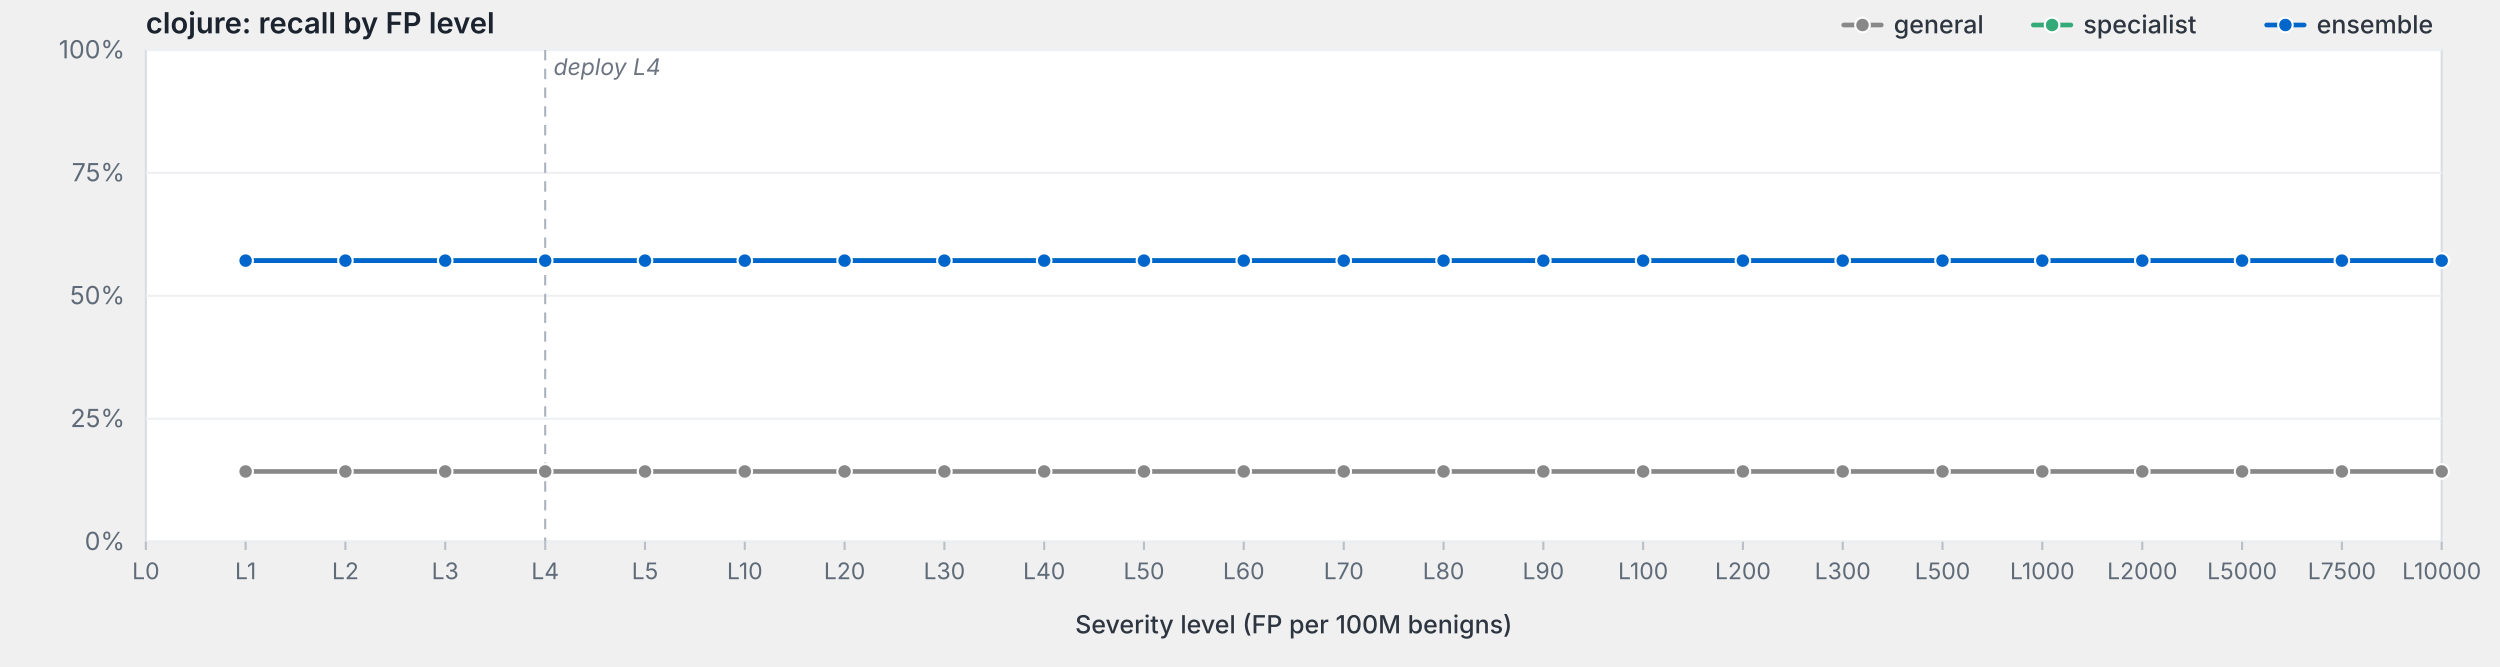
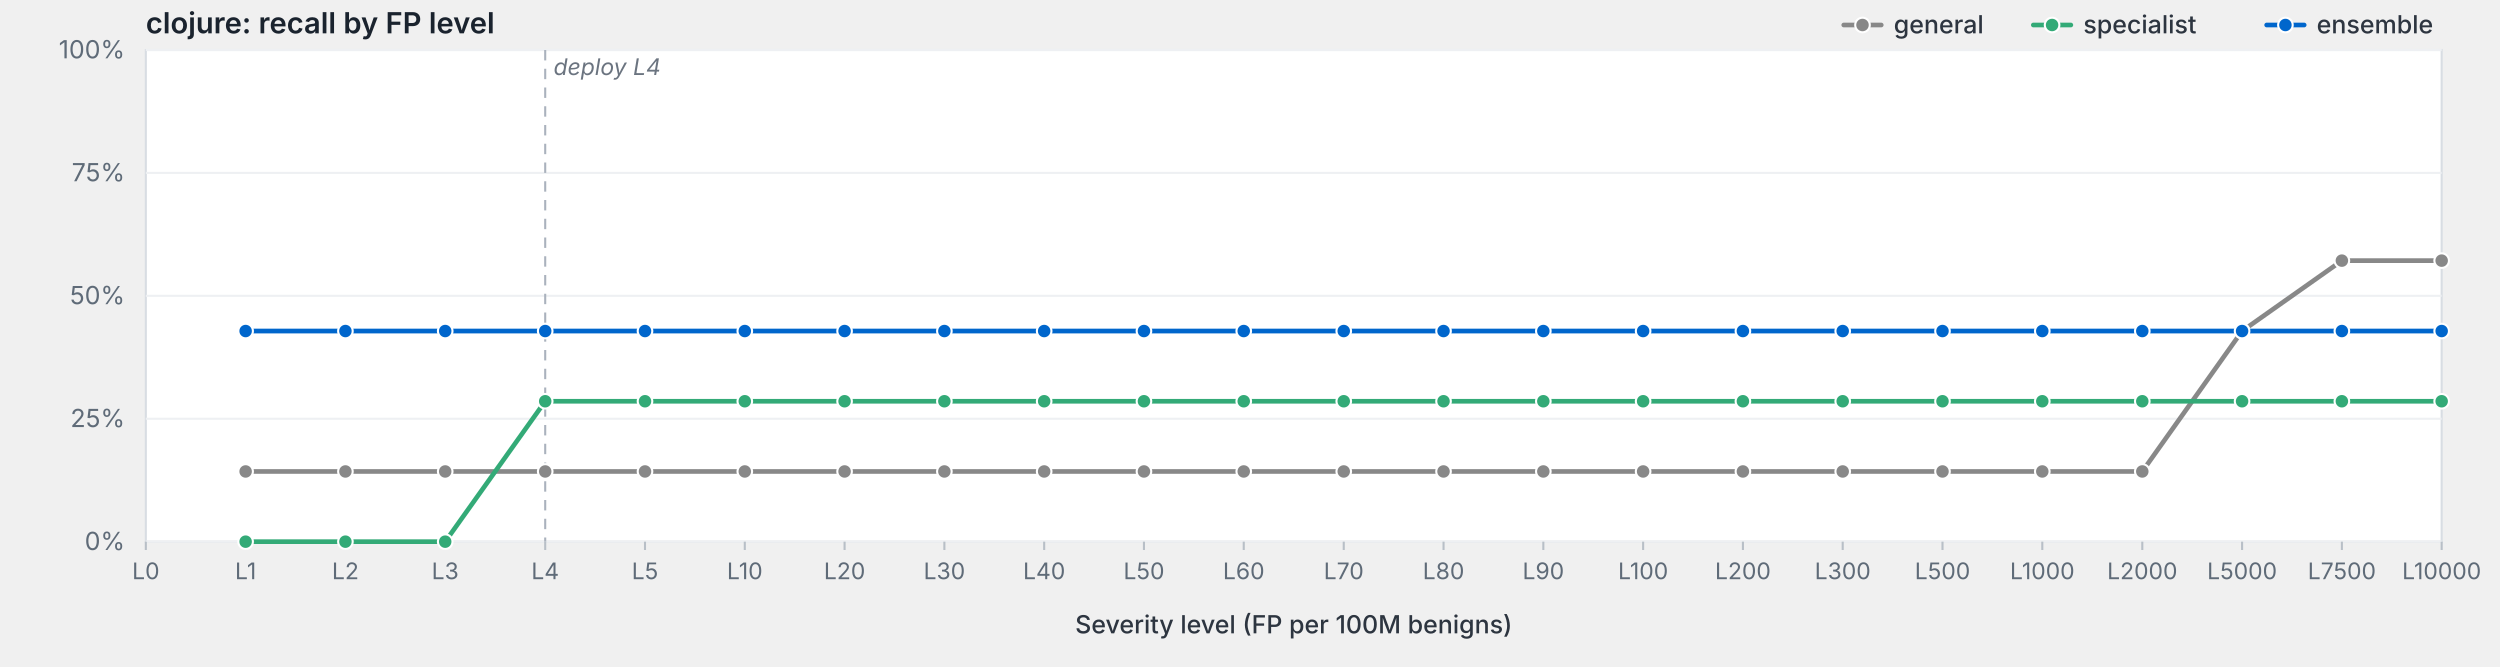
<svg xmlns="http://www.w3.org/2000/svg" viewBox="0 0 1200 320" width="1200" height="320" preserveAspectRatio="xMidYMid meet" role="img" aria-label="clojure: recall by FP level">
  <style>svg { background: #fdfdfd; }.frame { fill: #fff; stroke: #d8dde3; stroke-width: 1; }.grid { stroke: #eef0f3; stroke-width: 1; }.tick { stroke: #b8bfc7; stroke-width: 1; }.axis-label { fill: #5f6b78; font-family: -apple-system, BlinkMacSystemFont, "Segoe UI", system-ui, sans-serif; font-size: 12px; }.x-label { fill: #5f6b78; font-family: -apple-system, BlinkMacSystemFont, "Segoe UI", system-ui, sans-serif; font-size: 11px; }.axis-title { fill: #2d3540; font-family: -apple-system, BlinkMacSystemFont, "Segoe UI", system-ui, sans-serif; font-size: 12px; font-weight: 500; }.title { fill: #1a232e; font-family: -apple-system, BlinkMacSystemFont, "Segoe UI", system-ui, sans-serif; font-size: 14px; font-weight: 600; }.deploy-marker { stroke: #aab2bd; stroke-width: 1; stroke-dasharray: 5,4; }.deploy-label { fill: #6b7480; font-family: -apple-system, BlinkMacSystemFont, "Segoe UI", system-ui, sans-serif; font-size: 11px; font-style: italic; }.curve { fill: none; stroke-width: 2.25; stroke-linejoin: round; stroke-linecap: round; }.marker { stroke: #fff; stroke-width: 1; }.legend-text { fill: #2d3540; font-family: -apple-system, BlinkMacSystemFont, "Segoe UI", system-ui, sans-serif; font-size: 12px; font-weight: 500; }</style>
  <text class="title" x="70" y="16">clojure: recall by FP level</text>
  <rect class="frame" x="70" y="24" width="1102" height="236" />
  <line class="grid" x1="70" y1="260.0" x2="1172" y2="260.0" />
  <text class="axis-label" x="60" y="264.0" text-anchor="end">0%</text>
  <line class="grid" x1="70" y1="201.0" x2="1172" y2="201.0" />
  <text class="axis-label" x="60" y="205.0" text-anchor="end">25%</text>
  <line class="grid" x1="70" y1="142.0" x2="1172" y2="142.0" />
  <text class="axis-label" x="60" y="146.0" text-anchor="end">50%</text>
  <line class="grid" x1="70" y1="83.0" x2="1172" y2="83.0" />
  <text class="axis-label" x="60" y="87.0" text-anchor="end">75%</text>
  <line class="grid" x1="70" y1="24.0" x2="1172" y2="24.0" />
  <text class="axis-label" x="60" y="28.0" text-anchor="end">100%</text>
  <line class="deploy-marker" x1="261.7" y1="24" x2="261.7" y2="260" />
  <text class="deploy-label" x="265.7" y="36" text-anchor="start">deploy L4</text>
  <line class="tick" x1="70.0" y1="260" x2="70.0" y2="264" />
  <text class="x-label" x="70.0" y="278" text-anchor="middle">L0</text>
  <line class="tick" x1="117.9" y1="260" x2="117.9" y2="264" />
  <text class="x-label" x="117.9" y="278" text-anchor="middle">L1</text>
  <line class="tick" x1="165.8" y1="260" x2="165.8" y2="264" />
  <text class="x-label" x="165.8" y="278" text-anchor="middle">L2</text>
  <line class="tick" x1="213.7" y1="260" x2="213.7" y2="264" />
  <text class="x-label" x="213.7" y="278" text-anchor="middle">L3</text>
  <line class="tick" x1="261.7" y1="260" x2="261.7" y2="264" />
  <text class="x-label" x="261.7" y="278" text-anchor="middle">L4</text>
  <line class="tick" x1="309.6" y1="260" x2="309.6" y2="264" />
  <text class="x-label" x="309.6" y="278" text-anchor="middle">L5</text>
  <line class="tick" x1="357.5" y1="260" x2="357.5" y2="264" />
  <text class="x-label" x="357.5" y="278" text-anchor="middle">L10</text>
  <line class="tick" x1="405.4" y1="260" x2="405.4" y2="264" />
  <text class="x-label" x="405.4" y="278" text-anchor="middle">L20</text>
  <line class="tick" x1="453.3" y1="260" x2="453.3" y2="264" />
  <text class="x-label" x="453.3" y="278" text-anchor="middle">L30</text>
  <line class="tick" x1="501.2" y1="260" x2="501.2" y2="264" />
  <text class="x-label" x="501.2" y="278" text-anchor="middle">L40</text>
  <line class="tick" x1="549.1" y1="260" x2="549.1" y2="264" />
  <text class="x-label" x="549.1" y="278" text-anchor="middle">L50</text>
  <line class="tick" x1="597.0" y1="260" x2="597.0" y2="264" />
  <text class="x-label" x="597.0" y="278" text-anchor="middle">L60</text>
  <line class="tick" x1="645.0" y1="260" x2="645.0" y2="264" />
  <text class="x-label" x="645.0" y="278" text-anchor="middle">L70</text>
  <line class="tick" x1="692.9" y1="260" x2="692.9" y2="264" />
  <text class="x-label" x="692.9" y="278" text-anchor="middle">L80</text>
  <line class="tick" x1="740.8" y1="260" x2="740.8" y2="264" />
  <text class="x-label" x="740.8" y="278" text-anchor="middle">L90</text>
  <line class="tick" x1="788.7" y1="260" x2="788.7" y2="264" />
  <text class="x-label" x="788.7" y="278" text-anchor="middle">L100</text>
  <line class="tick" x1="836.6" y1="260" x2="836.6" y2="264" />
  <text class="x-label" x="836.6" y="278" text-anchor="middle">L200</text>
  <line class="tick" x1="884.5" y1="260" x2="884.5" y2="264" />
  <text class="x-label" x="884.5" y="278" text-anchor="middle">L300</text>
  <line class="tick" x1="932.4" y1="260" x2="932.4" y2="264" />
  <text class="x-label" x="932.4" y="278" text-anchor="middle">L500</text>
  <line class="tick" x1="980.3" y1="260" x2="980.3" y2="264" />
  <text class="x-label" x="980.3" y="278" text-anchor="middle">L1000</text>
  <line class="tick" x1="1028.3" y1="260" x2="1028.3" y2="264" />
  <text class="x-label" x="1028.3" y="278" text-anchor="middle">L2000</text>
  <line class="tick" x1="1076.2" y1="260" x2="1076.2" y2="264" />
  <text class="x-label" x="1076.2" y="278" text-anchor="middle">L5000</text>
  <line class="tick" x1="1124.1" y1="260" x2="1124.1" y2="264" />
  <text class="x-label" x="1124.1" y="278" text-anchor="middle">L7500</text>
  <line class="tick" x1="1172.0" y1="260" x2="1172.0" y2="264" />
  <text class="x-label" x="1172.0" y="278" text-anchor="middle">L10000</text>
  <text class="axis-title" x="621.0" y="304" text-anchor="middle">Severity level (FP per 100M benigns)</text>
-   <path class="curve" d="M117.9,226.3 L165.8,226.3 L213.7,226.3 L261.7,226.3 L309.6,226.3 L357.5,226.3 L405.4,226.3 L453.3,226.3 L501.2,226.3 L549.1,226.3 L597.0,226.3 L645.0,226.3 L692.9,226.3 L740.8,226.3 L788.7,226.3 L836.6,226.3 L884.5,226.3 L932.4,226.3 L980.3,226.3 L1028.3,226.3 L1076.2,226.3 L1124.1,226.3 L1172.0,226.3" stroke="#888" />
+   <path class="curve" d="M117.9,226.3 L165.8,226.3 L213.7,226.3 L261.7,226.3 L309.6,226.3 L357.5,226.3 L405.4,226.3 L453.3,226.3 L501.2,226.3 L549.1,226.3 L597.0,226.3 L645.0,226.3 L692.9,226.3 L740.8,226.3 L788.7,226.3 L836.6,226.3 L884.5,226.3 L932.4,226.3 L980.3,226.3 L1028.3,226.3 L1076.2,158.9 L1124.1,125.1 L1172.0,125.1" stroke="#888" />
  <circle class="marker" cx="117.9" cy="226.3" r="3.5" fill="#888" />
  <circle class="marker" cx="165.8" cy="226.3" r="3.5" fill="#888" />
  <circle class="marker" cx="213.7" cy="226.3" r="3.5" fill="#888" />
  <circle class="marker" cx="261.7" cy="226.3" r="3.5" fill="#888" />
  <circle class="marker" cx="309.6" cy="226.3" r="3.5" fill="#888" />
  <circle class="marker" cx="357.5" cy="226.3" r="3.5" fill="#888" />
  <circle class="marker" cx="405.4" cy="226.3" r="3.5" fill="#888" />
  <circle class="marker" cx="453.3" cy="226.3" r="3.5" fill="#888" />
  <circle class="marker" cx="501.2" cy="226.3" r="3.5" fill="#888" />
  <circle class="marker" cx="549.1" cy="226.3" r="3.5" fill="#888" />
  <circle class="marker" cx="597.0" cy="226.3" r="3.5" fill="#888" />
  <circle class="marker" cx="645.0" cy="226.3" r="3.5" fill="#888" />
  <circle class="marker" cx="692.9" cy="226.3" r="3.5" fill="#888" />
  <circle class="marker" cx="740.8" cy="226.3" r="3.5" fill="#888" />
  <circle class="marker" cx="788.7" cy="226.3" r="3.5" fill="#888" />
  <circle class="marker" cx="836.6" cy="226.3" r="3.5" fill="#888" />
  <circle class="marker" cx="884.5" cy="226.3" r="3.5" fill="#888" />
  <circle class="marker" cx="932.4" cy="226.3" r="3.5" fill="#888" />
  <circle class="marker" cx="980.3" cy="226.3" r="3.5" fill="#888" />
  <circle class="marker" cx="1028.3" cy="226.3" r="3.5" fill="#888" />
-   <circle class="marker" cx="1076.2" cy="226.3" r="3.5" fill="#888" />
-   <circle class="marker" cx="1124.1" cy="226.3" r="3.5" fill="#888" />
-   <circle class="marker" cx="1172.0" cy="226.3" r="3.5" fill="#888" />
-   <path class="curve" d="M117.9,125.1 L165.8,125.1 L213.7,125.1 L261.7,125.1 L309.6,125.1 L357.5,125.1 L405.4,125.1 L453.3,125.1 L501.2,125.1 L549.1,125.1 L597.0,125.1 L645.0,125.1 L692.9,125.1 L740.8,125.1 L788.7,125.1 L836.6,125.1 L884.5,125.1 L932.4,125.1 L980.3,125.1 L1028.3,125.1 L1076.2,125.1 L1124.1,125.1 L1172.0,125.1" stroke="#3a7" />
-   <circle class="marker" cx="117.9" cy="125.1" r="3.5" fill="#3a7" />
-   <circle class="marker" cx="165.8" cy="125.1" r="3.5" fill="#3a7" />
-   <circle class="marker" cx="213.7" cy="125.1" r="3.5" fill="#3a7" />
-   <circle class="marker" cx="261.7" cy="125.1" r="3.5" fill="#3a7" />
-   <circle class="marker" cx="309.6" cy="125.1" r="3.5" fill="#3a7" />
-   <circle class="marker" cx="357.5" cy="125.1" r="3.5" fill="#3a7" />
-   <circle class="marker" cx="405.4" cy="125.1" r="3.5" fill="#3a7" />
-   <circle class="marker" cx="453.3" cy="125.1" r="3.5" fill="#3a7" />
-   <circle class="marker" cx="501.2" cy="125.1" r="3.5" fill="#3a7" />
-   <circle class="marker" cx="549.1" cy="125.1" r="3.5" fill="#3a7" />
-   <circle class="marker" cx="597.0" cy="125.1" r="3.5" fill="#3a7" />
-   <circle class="marker" cx="645.0" cy="125.1" r="3.5" fill="#3a7" />
-   <circle class="marker" cx="692.9" cy="125.1" r="3.5" fill="#3a7" />
-   <circle class="marker" cx="740.8" cy="125.1" r="3.5" fill="#3a7" />
-   <circle class="marker" cx="788.7" cy="125.1" r="3.5" fill="#3a7" />
-   <circle class="marker" cx="836.6" cy="125.1" r="3.5" fill="#3a7" />
-   <circle class="marker" cx="884.5" cy="125.1" r="3.5" fill="#3a7" />
-   <circle class="marker" cx="932.4" cy="125.1" r="3.5" fill="#3a7" />
-   <circle class="marker" cx="980.3" cy="125.1" r="3.5" fill="#3a7" />
-   <circle class="marker" cx="1028.3" cy="125.1" r="3.5" fill="#3a7" />
-   <circle class="marker" cx="1076.2" cy="125.1" r="3.5" fill="#3a7" />
-   <circle class="marker" cx="1124.1" cy="125.1" r="3.5" fill="#3a7" />
-   <circle class="marker" cx="1172.0" cy="125.1" r="3.5" fill="#3a7" />
-   <path class="curve" d="M117.9,125.1 L165.8,125.1 L213.7,125.1 L261.7,125.1 L309.6,125.1 L357.5,125.1 L405.4,125.1 L453.3,125.1 L501.2,125.1 L549.1,125.1 L597.0,125.1 L645.0,125.1 L692.9,125.1 L740.8,125.1 L788.7,125.1 L836.6,125.1 L884.5,125.1 L932.4,125.1 L980.3,125.1 L1028.3,125.1 L1076.2,125.1 L1124.1,125.1 L1172.0,125.1" stroke="#06c" />
-   <circle class="marker" cx="117.9" cy="125.1" r="3.5" fill="#06c" />
-   <circle class="marker" cx="165.8" cy="125.1" r="3.5" fill="#06c" />
-   <circle class="marker" cx="213.7" cy="125.1" r="3.5" fill="#06c" />
-   <circle class="marker" cx="261.7" cy="125.1" r="3.5" fill="#06c" />
-   <circle class="marker" cx="309.6" cy="125.1" r="3.5" fill="#06c" />
-   <circle class="marker" cx="357.5" cy="125.1" r="3.5" fill="#06c" />
-   <circle class="marker" cx="405.4" cy="125.1" r="3.5" fill="#06c" />
-   <circle class="marker" cx="453.3" cy="125.1" r="3.5" fill="#06c" />
-   <circle class="marker" cx="501.2" cy="125.1" r="3.5" fill="#06c" />
-   <circle class="marker" cx="549.1" cy="125.1" r="3.5" fill="#06c" />
-   <circle class="marker" cx="597.0" cy="125.1" r="3.5" fill="#06c" />
-   <circle class="marker" cx="645.0" cy="125.1" r="3.5" fill="#06c" />
-   <circle class="marker" cx="692.9" cy="125.1" r="3.5" fill="#06c" />
-   <circle class="marker" cx="740.8" cy="125.1" r="3.5" fill="#06c" />
-   <circle class="marker" cx="788.7" cy="125.1" r="3.5" fill="#06c" />
-   <circle class="marker" cx="836.6" cy="125.1" r="3.5" fill="#06c" />
-   <circle class="marker" cx="884.5" cy="125.1" r="3.5" fill="#06c" />
-   <circle class="marker" cx="932.4" cy="125.1" r="3.5" fill="#06c" />
-   <circle class="marker" cx="980.3" cy="125.1" r="3.5" fill="#06c" />
-   <circle class="marker" cx="1028.3" cy="125.1" r="3.5" fill="#06c" />
-   <circle class="marker" cx="1076.2" cy="125.1" r="3.5" fill="#06c" />
-   <circle class="marker" cx="1124.1" cy="125.1" r="3.5" fill="#06c" />
-   <circle class="marker" cx="1172.0" cy="125.1" r="3.5" fill="#06c" />
+   <circle class="marker" cx="1076.2" cy="158.9" r="3.5" fill="#888" />
+   <circle class="marker" cx="1124.1" cy="125.1" r="3.5" fill="#888" />
+   <circle class="marker" cx="1172.0" cy="125.1" r="3.5" fill="#888" />
+   <path class="curve" d="M117.9,260.0 L165.8,260.0 L213.7,260.0 L261.7,192.6 L309.6,192.6 L357.5,192.6 L405.4,192.6 L453.3,192.6 L501.2,192.6 L549.1,192.6 L597.0,192.6 L645.0,192.6 L692.9,192.6 L740.8,192.6 L788.7,192.6 L836.6,192.6 L884.5,192.6 L932.4,192.6 L980.3,192.6 L1028.3,192.6 L1076.2,192.6 L1124.1,192.6 L1172.0,192.6" stroke="#3a7" />
+   <circle class="marker" cx="117.9" cy="260.0" r="3.5" fill="#3a7" />
+   <circle class="marker" cx="165.8" cy="260.0" r="3.5" fill="#3a7" />
+   <circle class="marker" cx="213.7" cy="260.0" r="3.5" fill="#3a7" />
+   <circle class="marker" cx="261.7" cy="192.6" r="3.5" fill="#3a7" />
+   <circle class="marker" cx="309.6" cy="192.6" r="3.5" fill="#3a7" />
+   <circle class="marker" cx="357.5" cy="192.6" r="3.5" fill="#3a7" />
+   <circle class="marker" cx="405.4" cy="192.6" r="3.5" fill="#3a7" />
+   <circle class="marker" cx="453.3" cy="192.6" r="3.5" fill="#3a7" />
+   <circle class="marker" cx="501.2" cy="192.6" r="3.5" fill="#3a7" />
+   <circle class="marker" cx="549.1" cy="192.6" r="3.5" fill="#3a7" />
+   <circle class="marker" cx="597.0" cy="192.6" r="3.5" fill="#3a7" />
+   <circle class="marker" cx="645.0" cy="192.6" r="3.5" fill="#3a7" />
+   <circle class="marker" cx="692.9" cy="192.6" r="3.5" fill="#3a7" />
+   <circle class="marker" cx="740.8" cy="192.6" r="3.5" fill="#3a7" />
+   <circle class="marker" cx="788.7" cy="192.6" r="3.5" fill="#3a7" />
+   <circle class="marker" cx="836.6" cy="192.6" r="3.5" fill="#3a7" />
+   <circle class="marker" cx="884.5" cy="192.6" r="3.5" fill="#3a7" />
+   <circle class="marker" cx="932.4" cy="192.6" r="3.5" fill="#3a7" />
+   <circle class="marker" cx="980.3" cy="192.6" r="3.5" fill="#3a7" />
+   <circle class="marker" cx="1028.3" cy="192.6" r="3.5" fill="#3a7" />
+   <circle class="marker" cx="1076.2" cy="192.6" r="3.5" fill="#3a7" />
+   <circle class="marker" cx="1124.1" cy="192.6" r="3.5" fill="#3a7" />
+   <circle class="marker" cx="1172.0" cy="192.6" r="3.5" fill="#3a7" />
+   <path class="curve" d="M117.9,158.9 L165.8,158.9 L213.7,158.9 L261.7,158.9 L309.6,158.9 L357.5,158.9 L405.4,158.9 L453.3,158.9 L501.2,158.9 L549.1,158.9 L597.0,158.9 L645.0,158.9 L692.9,158.9 L740.8,158.9 L788.7,158.9 L836.6,158.9 L884.5,158.9 L932.4,158.9 L980.3,158.9 L1028.3,158.9 L1076.2,158.9 L1124.1,158.9 L1172.0,158.9" stroke="#06c" />
+   <circle class="marker" cx="117.9" cy="158.9" r="3.5" fill="#06c" />
+   <circle class="marker" cx="165.8" cy="158.9" r="3.5" fill="#06c" />
+   <circle class="marker" cx="213.7" cy="158.9" r="3.5" fill="#06c" />
+   <circle class="marker" cx="261.7" cy="158.9" r="3.5" fill="#06c" />
+   <circle class="marker" cx="309.6" cy="158.9" r="3.5" fill="#06c" />
+   <circle class="marker" cx="357.5" cy="158.9" r="3.5" fill="#06c" />
+   <circle class="marker" cx="405.4" cy="158.9" r="3.5" fill="#06c" />
+   <circle class="marker" cx="453.3" cy="158.9" r="3.5" fill="#06c" />
+   <circle class="marker" cx="501.2" cy="158.9" r="3.5" fill="#06c" />
+   <circle class="marker" cx="549.1" cy="158.9" r="3.5" fill="#06c" />
+   <circle class="marker" cx="597.0" cy="158.9" r="3.5" fill="#06c" />
+   <circle class="marker" cx="645.0" cy="158.9" r="3.5" fill="#06c" />
+   <circle class="marker" cx="692.9" cy="158.9" r="3.5" fill="#06c" />
+   <circle class="marker" cx="740.8" cy="158.9" r="3.5" fill="#06c" />
+   <circle class="marker" cx="788.7" cy="158.9" r="3.5" fill="#06c" />
+   <circle class="marker" cx="836.6" cy="158.9" r="3.5" fill="#06c" />
+   <circle class="marker" cx="884.5" cy="158.9" r="3.5" fill="#06c" />
+   <circle class="marker" cx="932.4" cy="158.9" r="3.5" fill="#06c" />
+   <circle class="marker" cx="980.3" cy="158.9" r="3.5" fill="#06c" />
+   <circle class="marker" cx="1028.3" cy="158.9" r="3.5" fill="#06c" />
+   <circle class="marker" cx="1076.2" cy="158.9" r="3.5" fill="#06c" />
+   <circle class="marker" cx="1124.1" cy="158.9" r="3.5" fill="#06c" />
+   <circle class="marker" cx="1172.0" cy="158.9" r="3.5" fill="#06c" />
  <line x1="1088.0" y1="12.0" x2="1106.0" y2="12.0" stroke="#06c" stroke-width="2.25" stroke-linecap="round" />
  <circle cx="1097.0" cy="12.0" r="3.5" fill="#06c" stroke="#fff" stroke-width="1" />
  <text class="legend-text" x="1112.0" y="16.0">ensemble</text>
  <line x1="976.0" y1="12.0" x2="994.0" y2="12.0" stroke="#3a7" stroke-width="2.25" stroke-linecap="round" />
  <circle cx="985.0" cy="12.0" r="3.5" fill="#3a7" stroke="#fff" stroke-width="1" />
  <text class="legend-text" x="1000.0" y="16.0">specialist</text>
  <line x1="885.0" y1="12.0" x2="903.0" y2="12.0" stroke="#888" stroke-width="2.25" stroke-linecap="round" />
  <circle cx="894.0" cy="12.0" r="3.5" fill="#888" stroke="#fff" stroke-width="1" />
  <text class="legend-text" x="909.0" y="16.0">general</text>
</svg>
